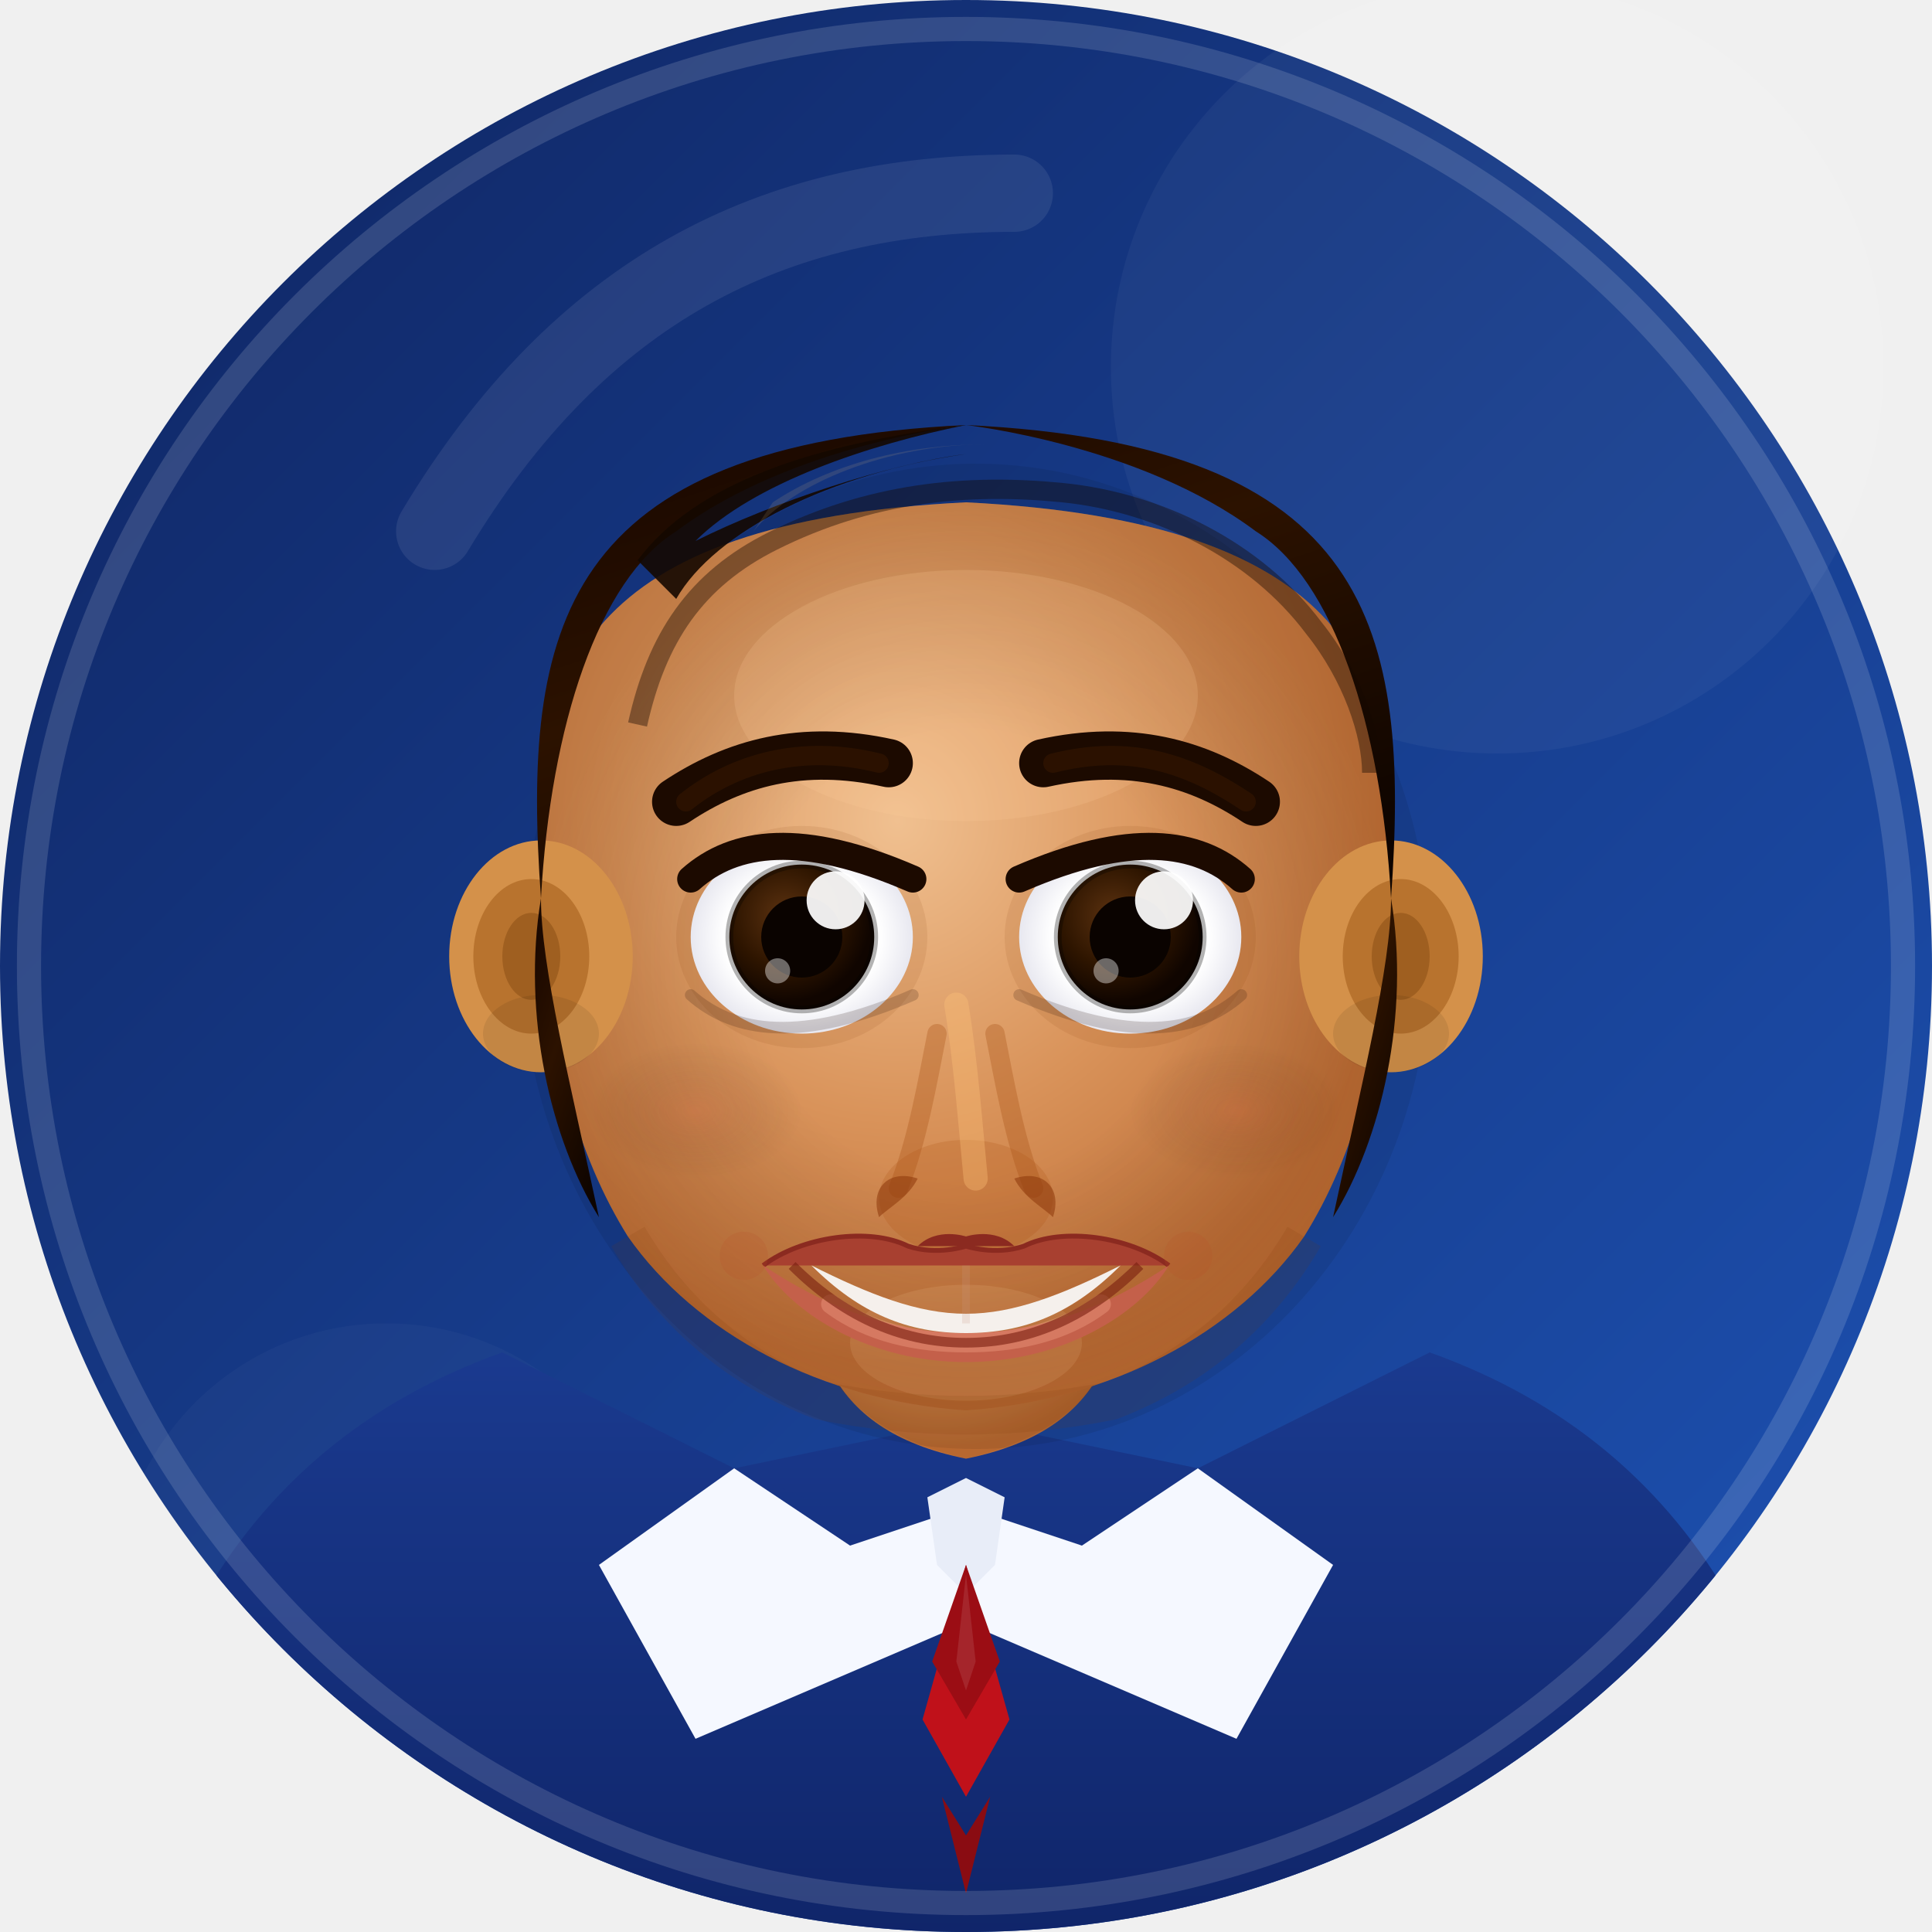
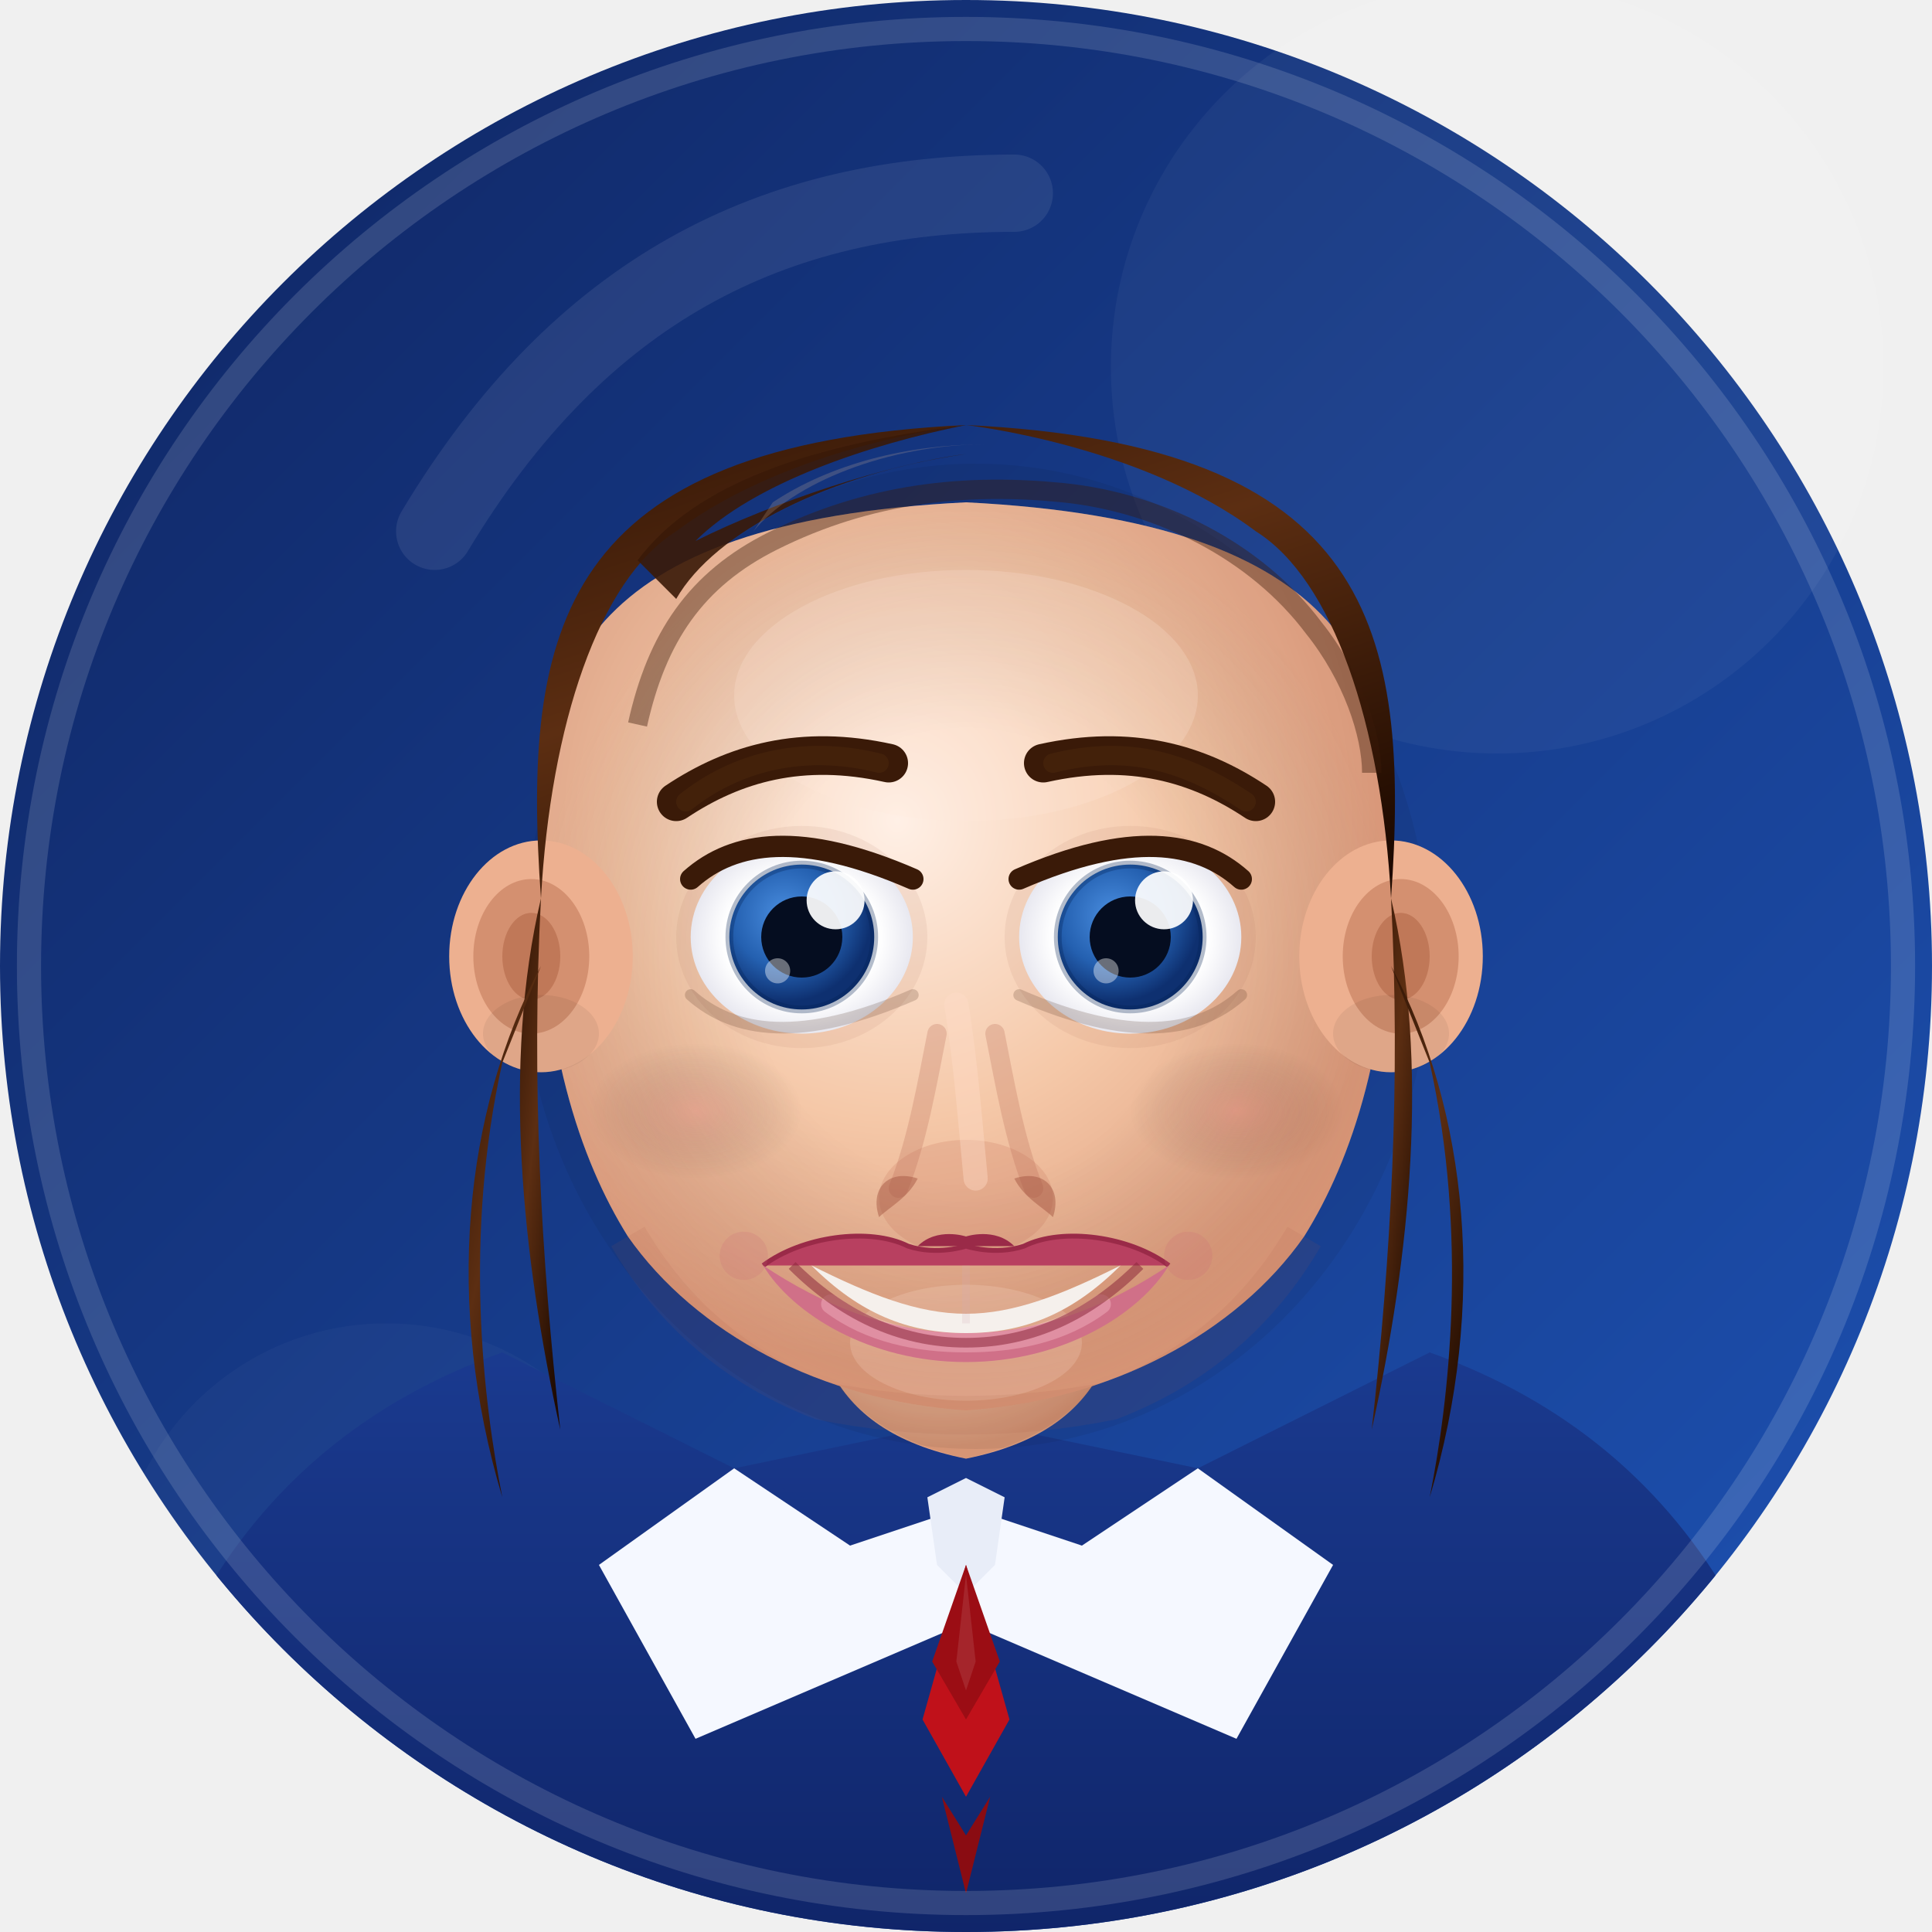
<svg xmlns="http://www.w3.org/2000/svg" viewBox="0 0 200 200">
  <defs>
    <linearGradient id="bgG" x1="0%" y1="0%" x2="100%" y2="100%">
      <stop offset="0%" stop-color="#0F2460" />
      <stop offset="100%" stop-color="#1E54B7" />
    </linearGradient>
    <radialGradient id="skinG" cx="42%" cy="35%" r="60%">
-       <stop offset="0%" stop-color="#F0C090" />
-       <stop offset="55%" stop-color="#D9935A" />
-       <stop offset="100%" stop-color="#C07038" />
+       <stop offset="0%" stop-color="#FFF0E6" />
+       <stop offset="55%" stop-color="#F5C8A8" />
+       <stop offset="100%" stop-color="#E0A080" />
    </radialGradient>
    <radialGradient id="skinS" cx="50%" cy="50%" r="50%">
      <stop offset="50%" stop-color="transparent" />
-       <stop offset="100%" stop-color="rgba(100,40,0,0.18)" />
+       <stop offset="100%" stop-color="rgba(160,80,60,0.16)" />
    </radialGradient>
    <linearGradient id="hairG" x1="20%" y1="0%" x2="80%" y2="100%">
-       <stop offset="0%" stop-color="#1A0800" />
-       <stop offset="40%" stop-color="#2C1200" />
-       <stop offset="100%" stop-color="#0D0400" />
+       <stop offset="0%" stop-color="#3A1A08" />
+       <stop offset="40%" stop-color="#5C2E12" />
+       <stop offset="100%" stop-color="#1E0A00" />
    </linearGradient>
    <linearGradient id="hairHL" x1="0%" y1="0%" x2="100%" y2="0%">
      <stop offset="0%" stop-color="transparent" />
-       <stop offset="35%" stop-color="rgba(255,200,100,0.10)" />
-       <stop offset="60%" stop-color="rgba(255,200,100,0.06)" />
+       <stop offset="35%" stop-color="rgba(255,200,140,0.18)" />
+       <stop offset="60%" stop-color="rgba(255,200,140,0.10)" />
      <stop offset="100%" stop-color="transparent" />
    </linearGradient>
    <linearGradient id="shirtG" x1="0%" y1="0%" x2="0%" y2="100%">
      <stop offset="0%" stop-color="#1A3A8F" />
      <stop offset="100%" stop-color="#0D2060" />
    </linearGradient>
    <radialGradient id="irisG" cx="38%" cy="35%" r="60%">
-       <stop offset="0%" stop-color="#5C3210" />
-       <stop offset="60%" stop-color="#2E1500" />
-       <stop offset="100%" stop-color="#100500" />
+       <stop offset="0%" stop-color="#4A8EE0" />
+       <stop offset="60%" stop-color="#2460B0" />
+       <stop offset="100%" stop-color="#0E3070" />
    </radialGradient>
    <radialGradient id="eyeG" cx="50%" cy="50%" r="50%">
      <stop offset="70%" stop-color="#FFFFFF" />
      <stop offset="100%" stop-color="#E8E8F0" />
    </radialGradient>
    <radialGradient id="blushG" cx="50%" cy="50%" r="50%">
-       <stop offset="0%" stop-color="rgba(210,80,60,0.14)" />
+       <stop offset="0%" stop-color="rgba(220,100,110,0.20)" />
      <stop offset="100%" stop-color="transparent" />
    </radialGradient>
    <clipPath id="clip">
      <circle cx="100" cy="100" r="100" />
    </clipPath>
  </defs>
  <circle cx="100" cy="100" r="100" fill="url(#bgG)" />
  <circle cx="155" cy="38" r="40" fill="rgba(255,255,255,0.04)" />
  <circle cx="40" cy="165" r="28" fill="rgba(255,255,255,0.03)" />
  <g clip-path="url(#clip)">
    <path d="M10,215 Q10,155 52,140 L76,152 L100,147 L124,152 L148,140 Q190,155 190,215 Z" fill="url(#shirtG)" />
    <path d="M76,152 L62,162 L72,180 L100,168 L128,180 L138,162 L124,152 L112,160 L100,156 L88,160 Z" fill="#F5F8FF" />
    <path d="M76,152 L88,160 L100,156 L112,160 L124,152 L112,157 L100,153 L88,157 Z" fill="rgba(30,58,138,0.12)" />
    <path d="M96,155 L100,153 L104,155 L103,162 L100,165 L97,162 Z" fill="#E8EDF8" />
    <polygon points="100,162 95.5,178 100,186 104.5,178" fill="#C0111A" />
    <polygon points="100,162 96.5,172 100,178 103.5,172" fill="#9B0D14" />
    <polygon points="97.5,186 100,196 102.5,186 100,190" fill="#8A0C12" />
    <polygon points="100,163 99,172 100,175 101,172" fill="rgba(255,255,255,0.10)" />
    <path d="M84,126 C83,138 85,148 100,151 C115,148 117,138 116,126 Z" fill="url(#skinG)" />
-     <path d="M84,138 Q87,148 100,151 Q113,148 116,138 Q108,143 100,143 Q92,143 84,138 Z" fill="rgba(140,60,0,0.15)" />
-     <ellipse cx="101" cy="99" rx="47" ry="51" fill="rgba(0,0,0,0.08)" />
+     <path d="M84,138 Q87,148 100,151 Q113,148 116,138 Q108,143 100,143 Q92,143 84,138 Z" fill="rgba(150,80,50,0.13)" />
+     <ellipse cx="101" cy="99" rx="47" ry="51" fill="rgba(0,0,0,0.06)" />
    <path d="       M56,90       C55,70 60,54 100,52       C140,54 145,70 144,90       C144,108 140,120 135,128       C128,138 115,145 100,146       C85,145 72,138 65,128       C60,120 56,108 56,90 Z" fill="url(#skinG)" />
    <path d="       M56,90       C55,70 60,54 100,52       C140,54 145,70 144,90       C144,108 140,120 135,128       C128,138 115,145 100,146       C85,145 72,138 65,128       C60,120 56,108 56,90 Z" fill="url(#skinS)" />
-     <ellipse cx="100" cy="72" rx="24" ry="13" fill="rgba(255,210,160,0.18)" />
-     <ellipse cx="100" cy="139" rx="12" ry="6" fill="rgba(255,210,160,0.12)" />
-     <ellipse cx="56" cy="99" rx="9.5" ry="12" fill="#D4914A" />
-     <ellipse cx="144" cy="99" rx="9.5" ry="12" fill="#D4914A" />
-     <ellipse cx="55" cy="99" rx="6" ry="8" fill="#B8732E" />
-     <ellipse cx="145" cy="99" rx="6" ry="8" fill="#B8732E" />
-     <ellipse cx="55" cy="99" rx="3" ry="4.5" fill="#9F5F20" />
-     <ellipse cx="145" cy="99" rx="3" ry="4.5" fill="#9F5F20" />
-     <ellipse cx="56" cy="107" rx="6" ry="4" fill="rgba(0,0,0,0.08)" />
-     <ellipse cx="144" cy="107" rx="6" ry="4" fill="rgba(0,0,0,0.08)" />
+     <ellipse cx="100" cy="72" rx="24" ry="13" fill="rgba(255,235,220,0.22)" />
+     <ellipse cx="100" cy="139" rx="12" ry="6" fill="rgba(255,235,220,0.18)" />
+     <ellipse cx="56" cy="99" rx="9.5" ry="12" fill="#EDB090" />
+     <ellipse cx="144" cy="99" rx="9.5" ry="12" fill="#EDB090" />
+     <ellipse cx="55" cy="99" rx="6" ry="8" fill="#D49070" />
+     <ellipse cx="145" cy="99" rx="6" ry="8" fill="#D49070" />
+     <ellipse cx="55" cy="99" rx="3" ry="4.5" fill="#C07858" />
+     <ellipse cx="145" cy="99" rx="3" ry="4.5" fill="#C07858" />
+     <ellipse cx="56" cy="107" rx="6" ry="4" fill="rgba(0,0,0,0.06)" />
+     <ellipse cx="144" cy="107" rx="6" ry="4" fill="rgba(0,0,0,0.06)" />
    <path d="       M56,93       C54,65 58,46 100,44       C142,46 146,65 144,93       C143,75 138,60 130,55       C118,46 100,44 100,44       C100,44 82,46 70,55       C62,60 57,75 56,93 Z" fill="url(#hairG)" />
-     <path d="M56,93 C54,105 57,118 62,126 C59,112 56,100 56,93 Z" fill="url(#hairG)" />
-     <path d="M144,93 C146,105 143,118 138,126 C141,112 144,100 144,93 Z" fill="url(#hairG)" />
-     <path d="       M66,58 C72,50 84,46 100,44       C90,46 78,50 72,56       C80,52 92,48 100,47       C86,49 74,55 70,62 Z" fill="rgba(20,8,0,0.9)" />
-     <path d="M80,52 C86,48 94,46 102,46 C92,46 82,50 78,55 Z" fill="rgba(255,200,120,0.12)" />
-     <path d="M66,75 C68,66 72,60 80,56 C90,51 100,50 110,51 C120,52 130,57 136,65 C140,70 142,76 142,80" fill="none" stroke="rgba(20,8,0,0.4)" stroke-width="2" />
-     <path d="M70,83 C75,78 82,76 92,78 C85,77 76,79 70,83 Z" fill="#1C0A00" />
-     <path d="M70,83 C76,79 83,77 92,79" stroke="#1C0A00" stroke-width="5" fill="none" stroke-linecap="round" stroke-linejoin="round" />
-     <path d="M108,79 C117,77 124,79 130,83 C124,79 117,78 108,79 Z" fill="#1C0A00" />
-     <path d="M108,79 C117,77 124,79 130,83" stroke="#1C0A00" stroke-width="5" fill="none" stroke-linecap="round" stroke-linejoin="round" />
-     <path d="M71,83 C76,79 83,77 91,79" stroke="rgba(90,40,0,0.25)" stroke-width="2" fill="none" stroke-linecap="round" />
-     <path d="M109,79 C117,77 123,79 129,83" stroke="rgba(90,40,0,0.25)" stroke-width="2" fill="none" stroke-linecap="round" />
-     <ellipse cx="83" cy="97" rx="13" ry="11.5" fill="rgba(120,50,0,0.10)" />
-     <ellipse cx="117" cy="97" rx="13" ry="11.5" fill="rgba(120,50,0,0.10)" />
+     <path d="M56,93 C52,110 54,130 58,148 C56,130 55,112 56,93 Z" fill="url(#hairG)" />
+     <path d="M144,93 C148,110 146,130 142,148 C144,130 145,112 144,93 Z" fill="url(#hairG)" />
+     <path d="M56,100 C48,115 46,135 52,155 C50,145 48,128 52,110 Z" fill="url(#hairG)" />
+     <path d="M144,100 C152,115 154,135 148,155 C150,145 152,128 148,110 Z" fill="url(#hairG)" />
+     <path d="       M66,58 C72,50 84,46 100,44       C90,46 78,50 72,56       C80,52 92,48 100,47       C86,49 74,55 70,62 Z" fill="rgba(58,26,8,0.9)" />
+     <path d="M80,52 C86,48 94,46 102,46 C92,46 82,50 78,55 Z" fill="rgba(255,210,160,0.18)" />
+     <path d="M66,75 C68,66 72,60 80,56 C90,51 100,50 110,51 C120,52 130,57 136,65 C140,70 142,76 142,80" fill="none" stroke="rgba(58,26,8,0.4)" stroke-width="2" />
+     <path d="M70,83 C75,78 82,76 92,78 C85,77 76,79 70,83 Z" fill="#3A1A08" />
+     <path d="M70,83 C76,79 83,77 92,79" stroke="#3A1A08" stroke-width="4" fill="none" stroke-linecap="round" stroke-linejoin="round" />
+     <path d="M108,79 C117,77 124,79 130,83 C124,79 117,78 108,79 Z" fill="#3A1A08" />
+     <path d="M108,79 C117,77 124,79 130,83" stroke="#3A1A08" stroke-width="4" fill="none" stroke-linecap="round" stroke-linejoin="round" />
+     <path d="M71,83 C76,79 83,77 91,79" stroke="rgba(100,60,20,0.22)" stroke-width="2" fill="none" stroke-linecap="round" />
+     <path d="M109,79 C117,77 123,79 129,83" stroke="rgba(100,60,20,0.22)" stroke-width="2" fill="none" stroke-linecap="round" />
+     <ellipse cx="83" cy="97" rx="13" ry="11.5" fill="rgba(160,100,80,0.10)" />
+     <ellipse cx="117" cy="97" rx="13" ry="11.5" fill="rgba(160,100,80,0.10)" />
    <ellipse cx="83" cy="97" rx="11.5" ry="10" fill="url(#eyeG)" />
    <ellipse cx="117" cy="97" rx="11.5" ry="10" fill="url(#eyeG)" />
    <circle cx="83" cy="97" r="7.5" fill="url(#irisG)" />
    <circle cx="117" cy="97" r="7.5" fill="url(#irisG)" />
-     <circle cx="83" cy="97" r="7.5" fill="none" stroke="rgba(0,0,0,0.30)" stroke-width="0.8" />
-     <circle cx="117" cy="97" r="7.5" fill="none" stroke="rgba(0,0,0,0.30)" stroke-width="0.8" />
-     <circle cx="83" cy="97" r="4.2" fill="#0A0300" />
-     <circle cx="117" cy="97" r="4.2" fill="#0A0300" />
+     <circle cx="83" cy="97" r="7.5" fill="none" stroke="rgba(0,30,80,0.30)" stroke-width="0.8" />
+     <circle cx="117" cy="97" r="7.5" fill="none" stroke="rgba(0,30,80,0.30)" stroke-width="0.8" />
+     <circle cx="83" cy="97" r="4.2" fill="#050D20" />
+     <circle cx="117" cy="97" r="4.2" fill="#050D20" />
    <circle cx="86.5" cy="93.2" r="3" fill="white" opacity="0.92" />
    <circle cx="120.5" cy="93.2" r="3" fill="white" opacity="0.92" />
    <circle cx="80.5" cy="100.5" r="1.3" fill="white" opacity="0.40" />
    <circle cx="114.5" cy="100.5" r="1.3" fill="white" opacity="0.40" />
-     <path d="M71.5,91 C76,87 83,86 94.5,91" stroke="#1C0A00" stroke-width="2.8" fill="none" stroke-linecap="round" />
-     <path d="M105.5,91 C117,86 124,87 128.5,91" stroke="#1C0A00" stroke-width="2.8" fill="none" stroke-linecap="round" />
-     <path d="M71.5,103 C76,107 83,108 94.5,103" stroke="rgba(28,10,0,0.18)" stroke-width="1.2" fill="none" stroke-linecap="round" />
-     <path d="M105.5,103 C117,108 124,107 128.5,103" stroke="rgba(28,10,0,0.18)" stroke-width="1.2" fill="none" stroke-linecap="round" />
-     <path d="M97,107 C96,112 95,118 93,123" stroke="rgba(160,70,10,0.28)" stroke-width="2" fill="none" stroke-linecap="round" />
-     <path d="M103,107 C104,112 105,118 107,123" stroke="rgba(160,70,10,0.28)" stroke-width="2" fill="none" stroke-linecap="round" />
-     <ellipse cx="100" cy="124" rx="9" ry="6" fill="rgba(175,85,20,0.22)" />
-     <path d="M91,126 C90,123 92,121 95,122 C94,124 92,125 91,126 Z" fill="rgba(140,55,10,0.55)" />
-     <path d="M109,126 C110,123 108,121 105,122 C106,124 108,125 109,126 Z" fill="rgba(140,55,10,0.55)" />
-     <path d="M99,104 C100,110 100.5,117 101,122" stroke="rgba(255,195,120,0.35)" stroke-width="2.5" fill="none" stroke-linecap="round" />
+     <path d="M71.5,91 C76,87 83,86 94.5,91" stroke="#3A1A08" stroke-width="2.2" fill="none" stroke-linecap="round" />
+     <path d="M105.5,91 C117,86 124,87 128.5,91" stroke="#3A1A08" stroke-width="2.2" fill="none" stroke-linecap="round" />
+     <path d="M71.5,103 C76,107 83,108 94.5,103" stroke="rgba(58,26,8,0.18)" stroke-width="1.2" fill="none" stroke-linecap="round" />
+     <path d="M105.5,103 C117,108 124,107 128.5,103" stroke="rgba(58,26,8,0.18)" stroke-width="1.2" fill="none" stroke-linecap="round" />
+     <path d="M97,107 C96,112 95,118 93,123" stroke="rgba(180,100,80,0.25)" stroke-width="2" fill="none" stroke-linecap="round" />
+     <path d="M103,107 C104,112 105,118 107,123" stroke="rgba(180,100,80,0.25)" stroke-width="2" fill="none" stroke-linecap="round" />
+     <ellipse cx="100" cy="124" rx="9" ry="6" fill="rgba(190,100,80,0.18)" />
+     <path d="M91,126 C90,123 92,121 95,122 C94,124 92,125 91,126 Z" fill="rgba(160,80,60,0.45)" />
+     <path d="M109,126 C110,123 108,121 105,122 C106,124 108,125 109,126 Z" fill="rgba(160,80,60,0.45)" />
+     <path d="M99,104 C100,110 100.5,117 101,122" stroke="rgba(255,220,200,0.40)" stroke-width="2.5" fill="none" stroke-linecap="round" />
    <ellipse cx="72" cy="115" rx="11" ry="7" fill="url(#blushG)" />
    <ellipse cx="128" cy="115" rx="11" ry="7" fill="url(#blushG)" />
-     <path d="M79,131              C83,128 90,127 94,129              C97,130 100,129 100,129              C100,129 103,130 106,129              C110,127 117,128 121,131" fill="#A84030" stroke="#8B2A20" stroke-width="0.5" />
-     <path d="M95,129 C97,127 100,128 100,128 C100,128 103,127 105,129" fill="#8B2A20" />
-     <path d="M79,131 C82,136 90,141 100,141 C110,141 118,136 121,131              C115,135 108,138 100,138 C92,138 85,135 79,131 Z" fill="#C4604A" />
-     <path d="M86,135 C90,138 95,139 100,139 C105,139 110,138 114,135" stroke="rgba(255,180,150,0.30)" stroke-width="2" fill="none" stroke-linecap="round" />
-     <path d="M82,131 C87,136 93,139 100,139 C107,139 113,136 118,131" fill="none" stroke="rgba(120,30,15,0.60)" stroke-width="1" />
+     <path d="M79,131              C83,128 90,127 94,129              C97,130 100,129 100,129              C100,129 103,130 106,129              C110,127 117,128 121,131" fill="#B84060" stroke="#9A2A48" stroke-width="0.5" />
+     <path d="M95,129 C97,127 100,128 100,128 C100,128 103,127 105,129" fill="#9A2A48" />
+     <path d="M79,131 C82,136 90,141 100,141 C110,141 118,136 121,131              C115,135 108,138 100,138 C92,138 85,135 79,131 Z" fill="#D07088" />
+     <path d="M86,135 C90,138 95,139 100,139 C105,139 110,138 114,135" stroke="rgba(255,200,210,0.35)" stroke-width="2" fill="none" stroke-linecap="round" />
+     <path d="M82,131 C87,136 93,139 100,139 C107,139 113,136 118,131" fill="none" stroke="rgba(140,40,60,0.55)" stroke-width="1" />
    <path d="M84,131 C89,136 94,138 100,138 C106,138 111,136 116,131              C110,134 105,136 100,136 C95,136 90,134 84,131 Z" fill="#F5F0EC" />
-     <line x1="100" y1="131" x2="100" y2="137" stroke="rgba(200,150,130,0.20)" stroke-width="0.8" />
-     <circle cx="77" cy="130" r="2.5" fill="rgba(185,80,40,0.18)" />
-     <circle cx="123" cy="130" r="2.5" fill="rgba(185,80,40,0.18)" />
-     <path d="M65,128 Q72,140 85,145 Q100,148 115,145 Q128,140 135,128" fill="none" stroke="rgba(120,50,0,0.12)" stroke-width="4" />
+     <line x1="100" y1="131" x2="100" y2="137" stroke="rgba(210,170,180,0.20)" stroke-width="0.8" />
+     <circle cx="77" cy="130" r="2.5" fill="rgba(200,100,120,0.18)" />
+     <circle cx="123" cy="130" r="2.5" fill="rgba(200,100,120,0.18)" />
+     <path d="M65,128 Q72,140 85,145 Q100,148 115,145 Q128,140 135,128" fill="none" stroke="rgba(160,80,60,0.10)" stroke-width="4" />
  </g>
  <circle cx="100" cy="100" r="97" fill="none" stroke="rgba(255,255,255,0.14)" stroke-width="2.5" />
  <path d="M45,55 C60,30 80,20 105,20" fill="none" stroke="rgba(255,255,255,0.08)" stroke-width="8" stroke-linecap="round" />
</svg>
